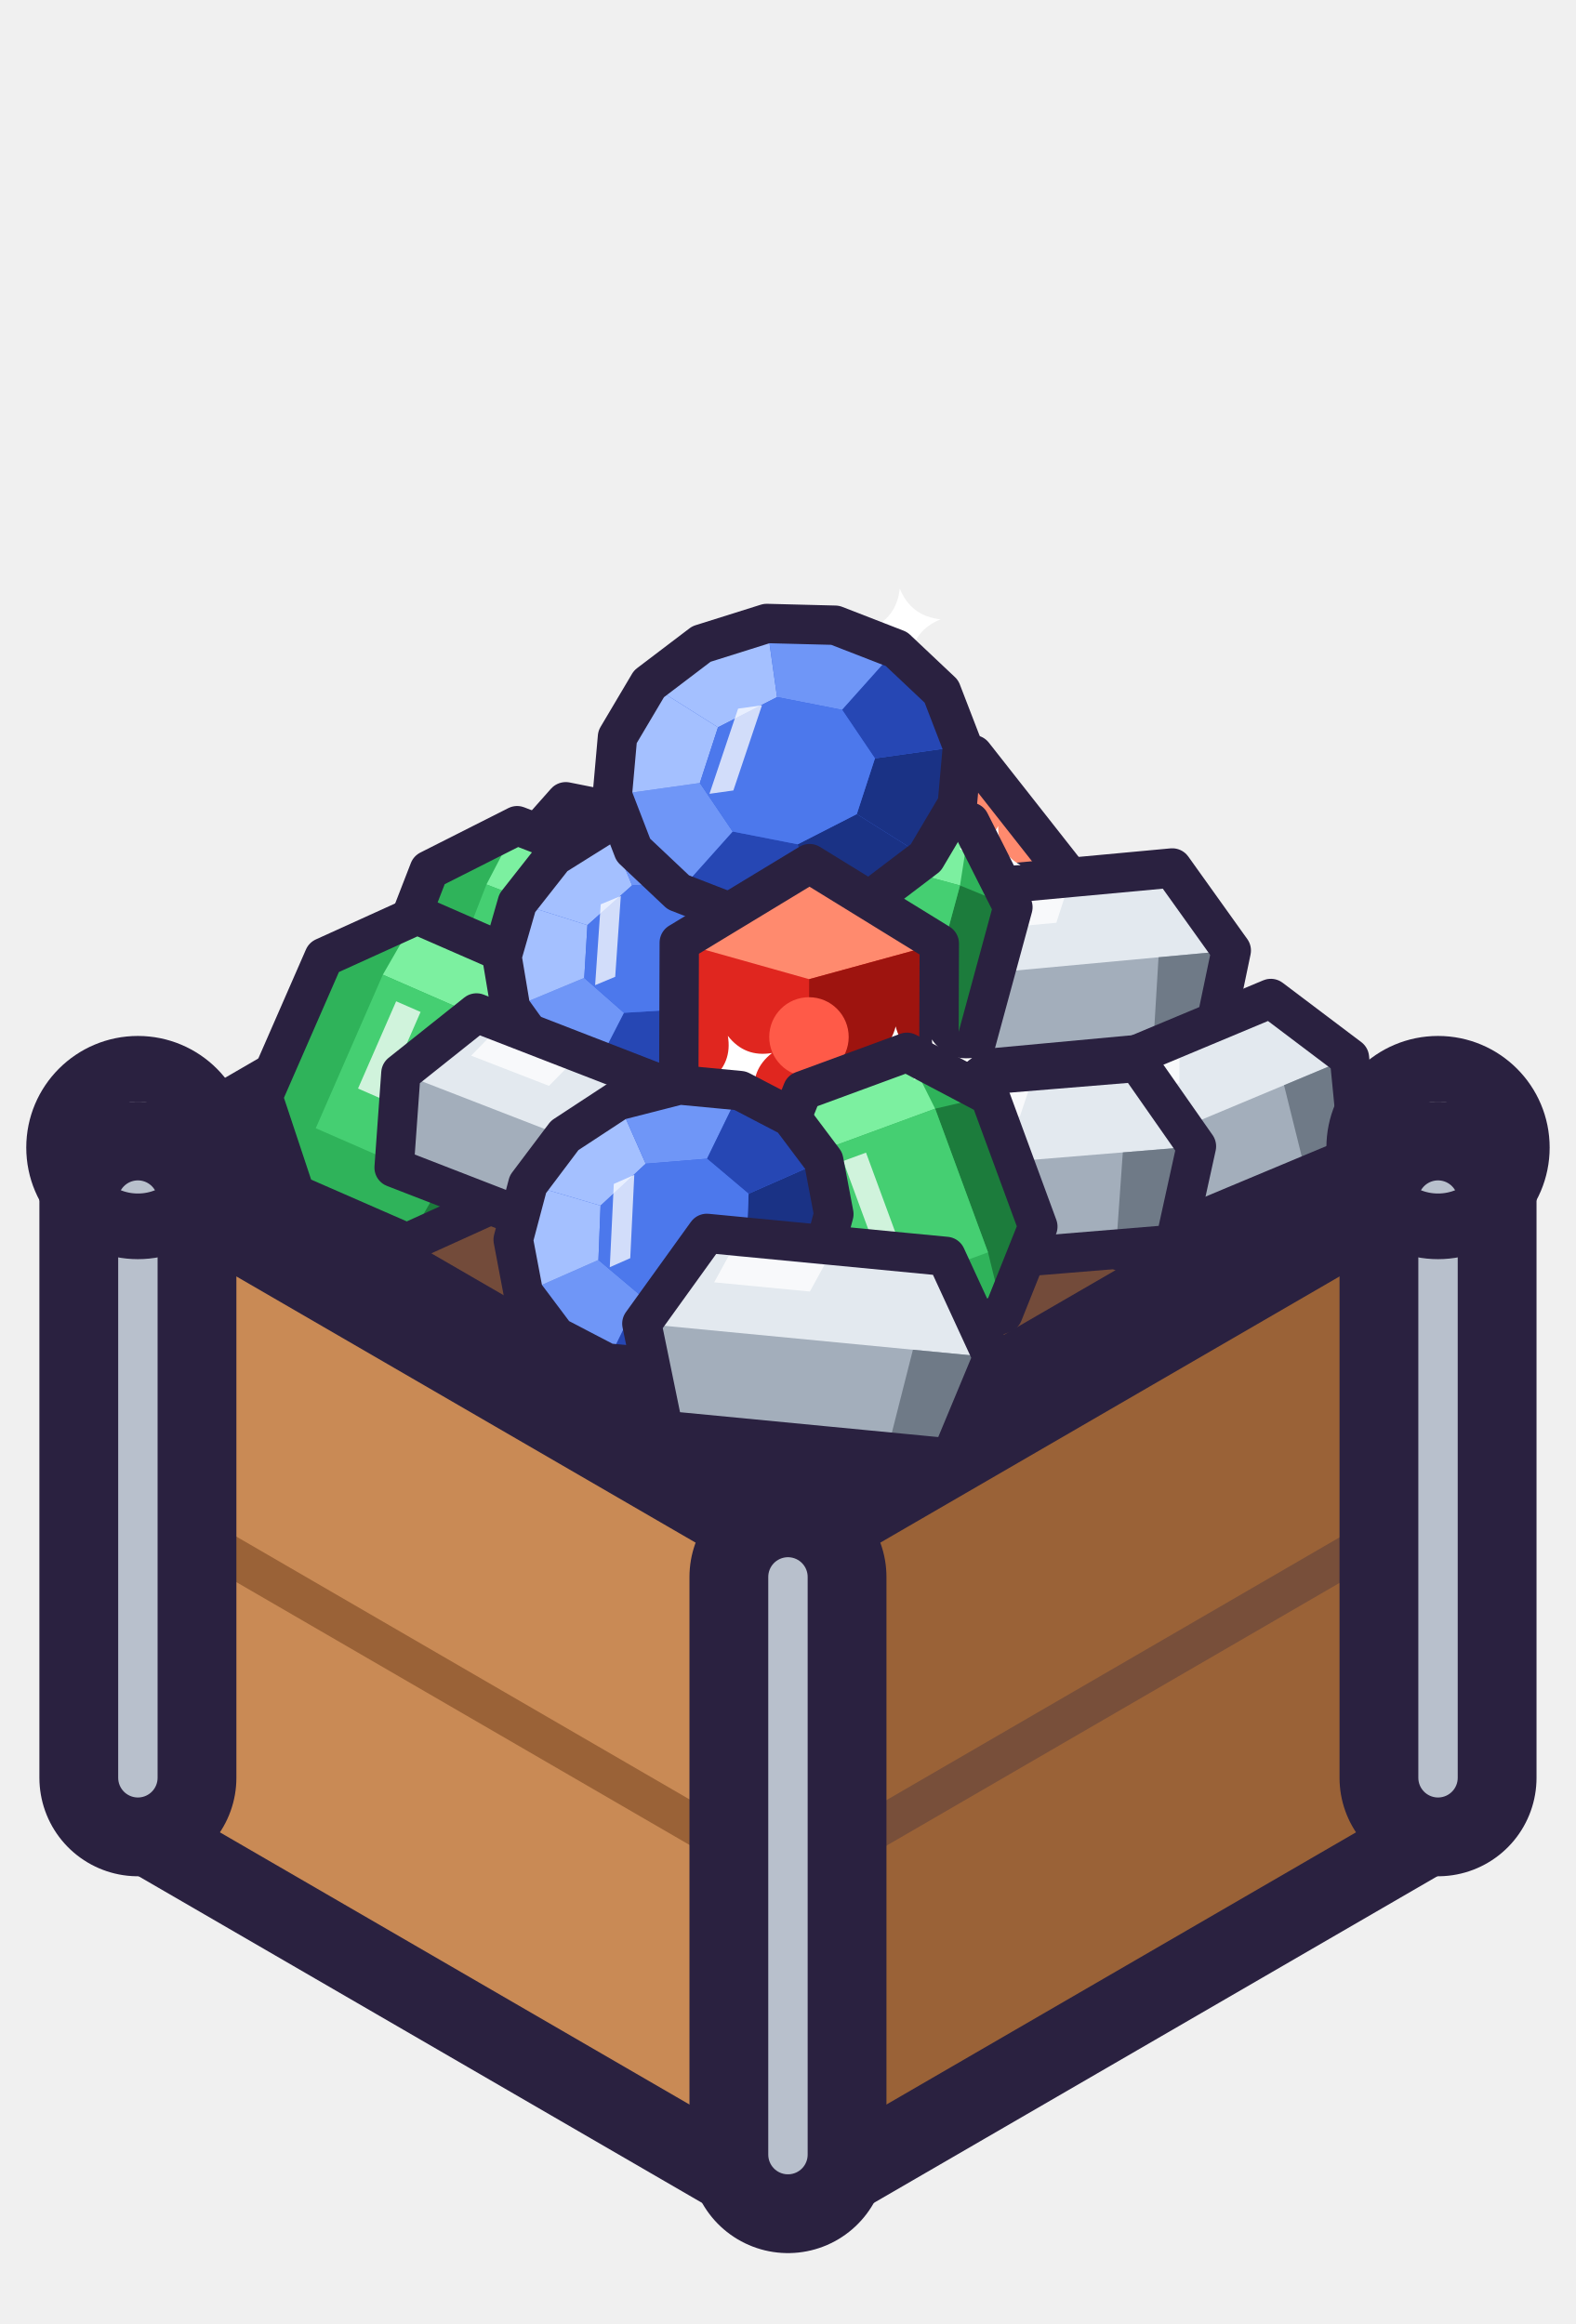
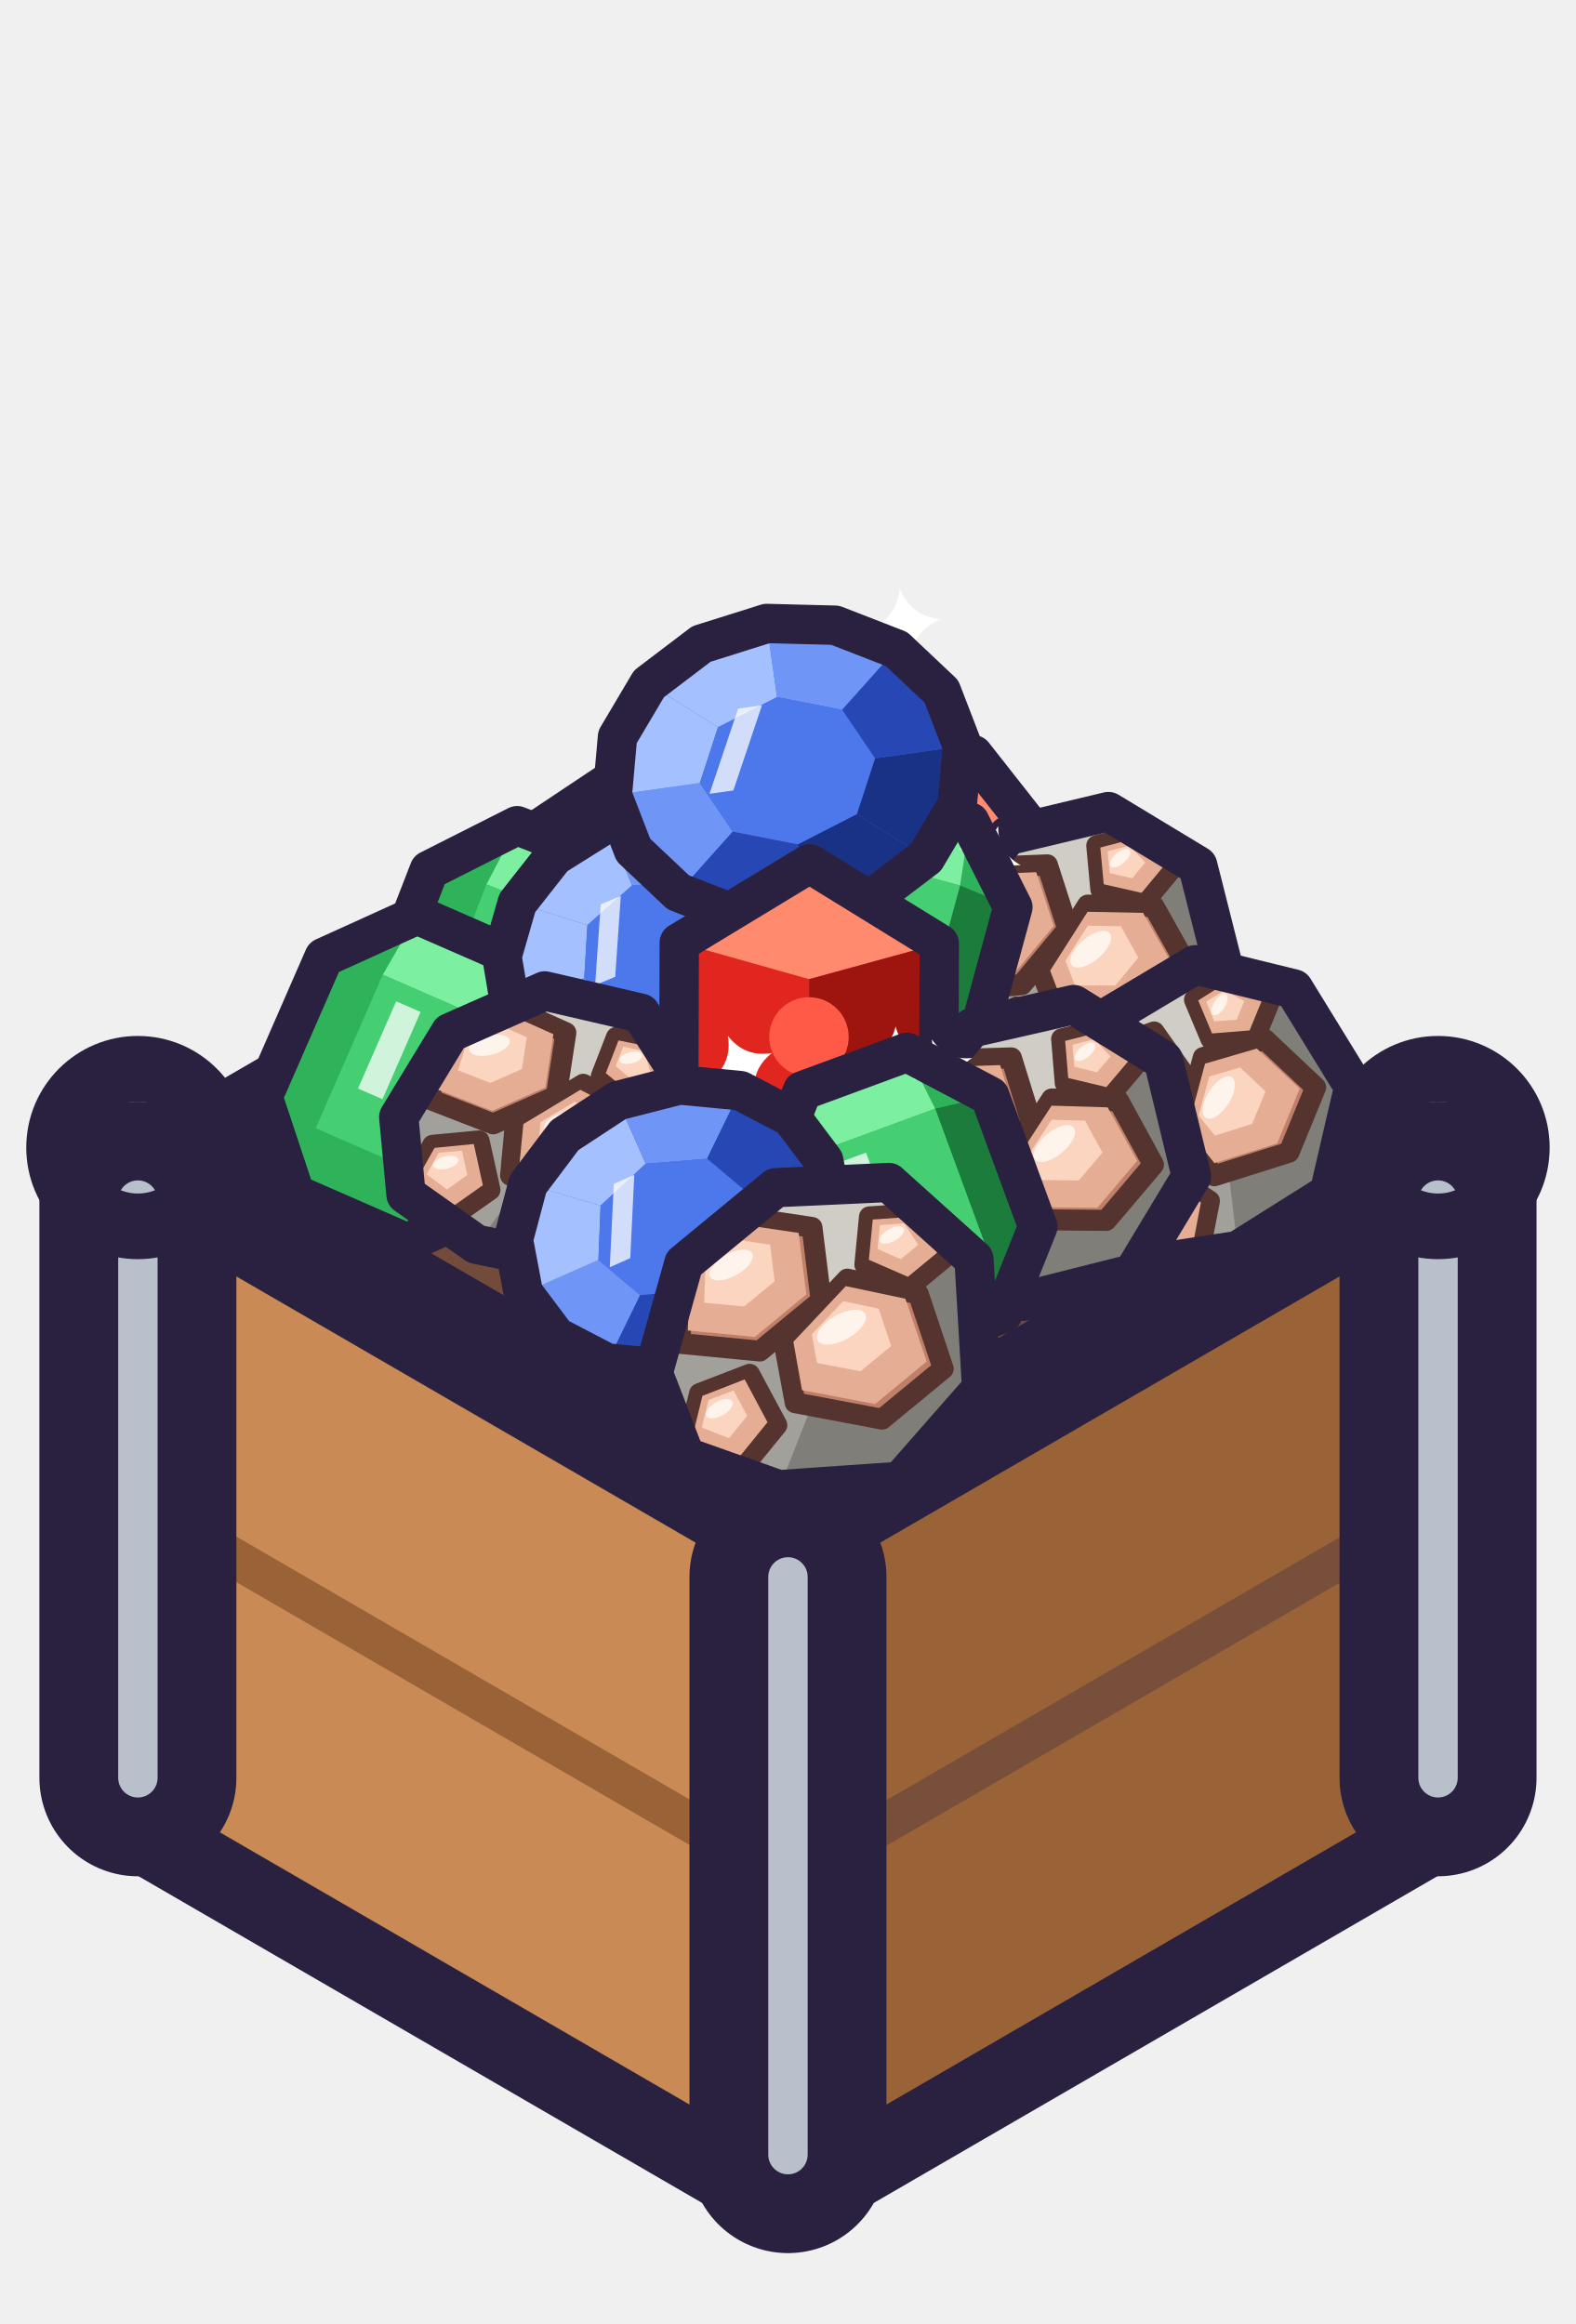
<svg xmlns="http://www.w3.org/2000/svg" width="120" height="177" viewBox="282 150 120 177" stroke-linejoin="round" stroke-linecap="round">
  <polygon points="342,210.7 391.5,239.4 342,268.1 292.5,239.4" fill="#d7a780" stroke="#2a2140" stroke-width="6" />
  <polygon points="391.5,289.4 342,318.1 342,268.1 391.5,239.4" fill="#9a6237" stroke="#2a2140" stroke-width="6" />
  <polygon points="342,318.1 292.5,289.4 292.5,239.4 342,268.1" fill="#c98a55" stroke="#2a2140" stroke-width="6" />
  <polygon points="342,215.3 383.6,239.4 342,263.5 300.4,239.4" fill="#734b3a" stroke="#2a2140" stroke-width="4" />
  <path d="M294.2 265.4 L340.4 292.2" stroke="#9a6237" stroke-width="3" fill="none" />
  <path d="M343.7 292.2 L389.9 265.4" stroke="#784f3a" stroke-width="3" fill="none" />
  <path d="M292.5 285.4 L292.5 241.4" stroke="#2a2140" stroke-width="15" fill="none" />
  <path d="M292.5 285.4 L292.5 241.4" stroke="#b8c0cc" stroke-width="3" fill="none" />
  <path d="M342 314.1 L342 270.1" stroke="#2a2140" stroke-width="15" fill="none" />
  <path d="M342 314.1 L342 270.1" stroke="#b8c0cc" stroke-width="3" fill="none" />
  <path d="M391.5 285.4 L391.5 241.4" stroke="#2a2140" stroke-width="15" fill="none" />
  <path d="M391.5 285.4 L391.5 241.4" stroke="#b8c0cc" stroke-width="3" fill="none" />
  <g transform="translate(338.1 217.4) rotate(-6.3) scale(0.28) translate(-50 -55)">
    <polygon points="94,54 90.7,68.2 81.1,80.2 66.8,88.2 50,91 33.2,88.2 18.9,80.2 9.3,68.2 6,54 9.3,39.8 18.9,27.8 33.2,19.8 50,17 66.8,19.8 81.1,27.8 90.7,39.8" fill="#3a66e0" />
    <polygon points="72,54 94,54 90.7,68.2 81.1,80.2 65.6,67.1" fill="#1a3285" />
    <polygon points="65.6,67.1 81.1,80.2 66.8,88.2 50,91 50,72.5" fill="#1a3285" />
    <polygon points="50,72.5 50,91 33.2,88.2 18.9,80.2 34.4,67.1" fill="#2647b4" />
    <polygon points="34.4,67.1 18.9,80.2 9.3,68.2 6,54 28,54" fill="#6f96f7" />
    <polygon points="28,54 6,54 9.3,39.8 18.9,27.8 34.4,40.9" fill="#a4c0ff" />
    <polygon points="34.4,40.9 18.9,27.8 33.2,19.8 50,17 50,35.5" fill="#a4c0ff" />
    <polygon points="50,35.5 50,17 66.8,19.8 81.1,27.8 65.6,40.9" fill="#6f96f7" />
    <polygon points="65.6,40.9 81.1,27.8 90.7,39.8 94,54 72,54" fill="#2647b4" />
    <polygon points="72,54 65.6,67.1 50,72.5 34.4,67.1 28,54 34.4,40.9 50,35.5 65.6,40.9" fill="#4c78ec" />
    <polygon points="40,37 46,37 36,57 30,57" fill="#ffffff" opacity="0.75" />
    <path d="M84 13 Q85.8 20.2 93 22 Q85.8 23.8 84 31 Q82.2 23.8 75 22 Q82.2 20.2 84 13 Z" fill="#ffffff" />
    <polygon points="94,54 90.7,68.2 81.1,80.2 66.8,88.2 50,91 33.2,88.2 18.9,80.2 9.3,68.2 6,54 9.3,39.8 18.9,27.8 33.2,19.8 50,17 66.8,19.8 81.1,27.8 90.7,39.8" fill="none" stroke="#2a2140" stroke-width="10.7" />
  </g>
  <g transform="translate(331.8 219.4) rotate(11.3) scale(0.274) translate(-50 -55)">
-     <polygon points="20,30 80,30 94,54 86,80 14,80 6,54" fill="#a3aebb" />
-     <polygon points="20,30 80,30 94,54 6,54" fill="#e3e9ef" />
-     <polygon points="74,54 94,54 86,80 70,80" fill="#6f7a87" />
-     <polygon points="26,35 50,35 47,42 23,42" fill="#ffffff" opacity="0.75" />
-     <polygon points="20,30 80,30 94,54 86,80 14,80 6,54" fill="none" stroke="#2a2140" stroke-width="11" />
+     <polygon points="10,66 15,38 36,17 64,13 87,30 92,62 74,87 44,92 20,86" fill="#a2a09a" />
+     <polygon points="36,17 64,13 72,36 56,50 30,48 22,34" fill="#cfcdc6" />
+     <polygon points="72,36 87,30 92,62 74,87 44,92 56,50" fill="#7f7e79" />
+     <polygon points="15,42 27,25 46,26 50,44 36,58 16,58" fill="#bf7f68" stroke="#55332e" stroke-width="5.8" stroke-linejoin="round" />
+     <polygon points="16.8,41.1 26.9,26.9 42.8,27.7 46.2,42.8 34.4,54.6 17.6,54.6" fill="#e5ad94" />
+     <polygon points="20.5,39.3 26.5,30.8 36,31.3 38,40.3 31,47.3 21,47.3" fill="#fbd5c0" />
+     <ellipse cx="26.8" cy="37.3" rx="6" ry="2.8" transform="rotate(-35 26.8 37.3)" fill="#fff4ec" />
+     <polygon points="42,56 56,38 74,40 82,58 68,72 46,70" fill="#bf7f68" stroke="#55332e" stroke-width="5.8" stroke-linejoin="round" />
+     <polygon points="44.1,54.9 55.8,39.8 70.9,41.5 77.7,56.6 65.9,68.4 47.4,66.7" fill="#e5ad94" />
+     <polygon points="48.5,52.6 55.5,43.6 64.5,44.6 68.5,53.6 61.5,60.6 50.5,59.6" fill="#fbd5c0" />
+     <ellipse cx="55.7" cy="50.1" rx="6.8" ry="3.2" transform="rotate(-35 55.7 50.1)" fill="#fff4ec" />
+     <polygon points="22,70 34,64 42,76 34,88 20,84" fill="#bf7f68" stroke="#55332e" stroke-width="5.8" stroke-linejoin="round" />
+     <polygon points="22.8,70.5 32.9,65.4 39.6,75.5 32.9,85.6 21.1,82.2" fill="#e5ad94" />
+     <polygon points="24.4,71.4 30.4,68.4 34.4,74.4 30.4,80.4 23.4,78.4" fill="#fbd5c0" />
+     <ellipse cx="27.3" cy="73.3" rx="3.7" ry="1.8" transform="rotate(-35 27.3 73.3)" fill="#fff4ec" />
+     <polygon points="60,22 72,20 80,30 72,38 60,34" fill="#bf7f68" stroke="#55332e" stroke-width="5.8" stroke-linejoin="round" />
+     <polygon points="60.9,22.6 71,20.9 77.7,29.3 71,36 60.9,32.7" fill="#e5ad94" />
+     <polygon points="62.8,23.8 68.8,22.8 72.8,27.8 68.8,31.8 62.8,29.8" fill="#fbd5c0" />
+     <ellipse cx="66" cy="26" rx="3.4" ry="1.6" transform="rotate(-35 66 26)" fill="#fff4ec" />
+     <polygon points="10,66 15,38 36,17 64,13 87,30 92,62 74,87 44,92 20,86" fill="none" stroke="#2a2140" stroke-width="11" />
  </g>
  <g transform="translate(351.2 220.7) rotate(20.4) scale(0.3) translate(-50 -55)">
    <polygon points="50,8 86,30 86,70 50,92 14,70 14,30" fill="#e0261f" />
    <polygon points="50,8 86,30 50,40 14,30" fill="#ff8a6e" />
    <polygon points="86,30 86,70 50,92 50,40" fill="#9e140f" />
    <circle cx="50" cy="56" r="11" fill="#ff5a48" />
    <path d="M74 53 Q75.8 60.2 83 62 Q75.8 63.8 74 71 Q72.2 63.8 65 62 Q72.2 60.2 74 53 Z" fill="#ffffff" />
    <polygon points="50,8 86,30 86,70 50,92 14,70 14,30" fill="none" stroke="#2a2140" stroke-width="10" />
  </g>
  <g transform="translate(363.6 223.8) rotate(-5.3) scale(0.278) translate(-50 -55)">
-     <polygon points="20,30 80,30 94,54 86,80 14,80 6,54" fill="#a3aebb" />
-     <polygon points="20,30 80,30 94,54 6,54" fill="#e3e9ef" />
-     <polygon points="74,54 94,54 86,80 70,80" fill="#6f7a87" />
-     <polygon points="26,35 50,35 47,42 23,42" fill="#ffffff" opacity="0.75" />
-     <polygon points="20,30 80,30 94,54 86,80 14,80 6,54" fill="none" stroke="#2a2140" stroke-width="10.8" />
+     <polygon points="10,66 15,38 36,17 64,13 87,30 92,62 74,87 44,92 20,86" fill="#a2a09a" />
+     <polygon points="36,17 64,13 72,36 56,50 30,48 22,34" fill="#cfcdc6" />
+     <polygon points="72,36 87,30 92,62 74,87 44,92 56,50" fill="#7f7e79" />
+     <polygon points="15,42 27,25 46,26 50,44 36,58 16,58" fill="#bf7f68" stroke="#55332e" stroke-width="5.8" stroke-linejoin="round" />
+     <polygon points="16.8,41.1 26.9,26.9 42.8,27.7 46.2,42.8 34.4,54.6 17.6,54.6" fill="#e5ad94" />
+     <polygon points="20.5,39.3 26.5,30.8 36,31.3 38,40.3 31,47.3 21,47.3" fill="#fbd5c0" />
+     <ellipse cx="26.8" cy="37.3" rx="6" ry="2.8" transform="rotate(-35 26.8 37.3)" fill="#fff4ec" />
+     <polygon points="42,56 56,38 74,40 82,58 68,72 46,70" fill="#bf7f68" stroke="#55332e" stroke-width="5.8" stroke-linejoin="round" />
+     <polygon points="44.1,54.9 55.8,39.8 70.9,41.5 77.7,56.6 65.9,68.4 47.4,66.7" fill="#e5ad94" />
+     <polygon points="48.5,52.6 55.5,43.6 64.5,44.6 68.5,53.6 61.5,60.6 50.5,59.6" fill="#fbd5c0" />
+     <ellipse cx="55.7" cy="50.1" rx="6.8" ry="3.2" transform="rotate(-35 55.7 50.1)" fill="#fff4ec" />
+     <polygon points="22,70 34,64 42,76 34,88 20,84" fill="#bf7f68" stroke="#55332e" stroke-width="5.8" stroke-linejoin="round" />
+     <polygon points="22.8,70.5 32.9,65.4 39.6,75.5 32.9,85.6 21.1,82.2" fill="#e5ad94" />
+     <polygon points="24.4,71.4 30.4,68.4 34.4,74.4 30.4,80.4 23.4,78.4" fill="#fbd5c0" />
+     <ellipse cx="27.3" cy="73.3" rx="3.7" ry="1.8" transform="rotate(-35 27.3 73.3)" fill="#fff4ec" />
+     <polygon points="60,22 72,20 80,30 72,38 60,34" fill="#bf7f68" stroke="#55332e" stroke-width="5.8" stroke-linejoin="round" />
+     <polygon points="60.9,22.6 71,20.9 77.7,29.3 71,36 60.9,32.7" fill="#e5ad94" />
+     <polygon points="62.8,23.8 68.8,22.8 72.8,27.8 68.8,31.8 62.8,29.8" fill="#fbd5c0" />
+     <ellipse cx="66" cy="26" rx="3.4" ry="1.6" transform="rotate(-35 66 26)" fill="#fff4ec" />
+     <polygon points="10,66 15,38 36,17 64,13 87,30 92,62 74,87 44,92 20,86" fill="none" stroke="#2a2140" stroke-width="10.8" />
  </g>
  <g transform="translate(321 226.2) rotate(21.2) scale(0.279) translate(-50 -55)">
    <polygon points="34,10 66,10 84,30 84,70 66,90 34,90 16,70 16,30" fill="#2fb35a" />
    <polygon points="34,10 66,10 68,28 32,28" fill="#7cf0a0" />
    <polygon points="68,28 84,30 84,70 66,90 68,72" fill="#1c7c3c" />
    <polygon points="32,28 68,28 68,72 32,72" fill="#45cf72" />
    <polygon points="38,33 45,33 45,58 38,58" fill="#ffffff" opacity="0.75" />
    <path d="M74 9 Q75.8 16.2 83 18 Q75.8 19.8 74 27 Q72.2 19.8 65 18 Q72.2 16.2 74 9 Z" fill="#ffffff" />
    <polygon points="34,10 66,10 84,30 84,70 66,90 34,90 16,70 16,30" fill="none" stroke="#2a2140" stroke-width="10.7" />
  </g>
  <g transform="translate(340 218.2) rotate(17) scale(0.287) translate(-50 -55)">
    <polygon points="94,54 90.7,68.2 81.1,80.2 66.8,88.2 50,91 33.2,88.2 18.9,80.2 9.3,68.2 6,54 9.3,39.8 18.9,27.8 33.2,19.8 50,17 66.8,19.8 81.1,27.8 90.7,39.8" fill="#3a66e0" />
    <polygon points="72,54 94,54 90.7,68.2 81.1,80.2 65.6,67.1" fill="#1a3285" />
    <polygon points="65.6,67.1 81.1,80.2 66.8,88.2 50,91 50,72.5" fill="#1a3285" />
    <polygon points="50,72.5 50,91 33.2,88.2 18.9,80.2 34.4,67.1" fill="#2647b4" />
    <polygon points="34.4,67.1 18.9,80.2 9.3,68.2 6,54 28,54" fill="#6f96f7" />
    <polygon points="28,54 6,54 9.3,39.8 18.9,27.8 34.4,40.9" fill="#a4c0ff" />
    <polygon points="34.4,40.9 18.9,27.8 33.2,19.8 50,17 50,35.5" fill="#a4c0ff" />
    <polygon points="50,35.5 50,17 66.8,19.8 81.1,27.8 65.6,40.9" fill="#6f96f7" />
    <polygon points="65.6,40.9 81.1,27.8 90.7,39.8 94,54 72,54" fill="#2647b4" />
    <polygon points="72,54 65.6,67.1 50,72.5 34.4,67.1 28,54 34.4,40.9 50,35.5 65.6,40.9" fill="#4c78ec" />
    <polygon points="40,37 46,37 36,57 30,57" fill="#ffffff" opacity="0.75" />
    <path d="M84 13 Q85.8 20.2 93 22 Q85.8 23.8 84 31 Q82.2 23.8 75 22 Q82.2 20.2 84 13 Z" fill="#ffffff" />
    <polygon points="94,54 90.7,68.2 81.1,80.2 66.8,88.2 50,91 33.2,88.2 18.9,80.2 9.3,68.2 6,54 9.3,39.8 18.9,27.8 33.2,19.8 50,17 66.8,19.8 81.1,27.8 90.7,39.8" fill="none" stroke="#2a2140" stroke-width="10.4" />
  </g>
  <g transform="translate(312.8 233.5) rotate(23.6) scale(0.29) translate(-50 -55)">
    <polygon points="34,10 66,10 84,30 84,70 66,90 34,90 16,70 16,30" fill="#2fb35a" />
    <polygon points="34,10 66,10 68,28 32,28" fill="#7cf0a0" />
    <polygon points="68,28 84,30 84,70 66,90 68,72" fill="#1c7c3c" />
    <polygon points="32,28 68,28 68,72 32,72" fill="#45cf72" />
    <polygon points="38,33 45,33 45,58 38,58" fill="#ffffff" opacity="0.75" />
    <path d="M74 9 Q75.8 16.2 83 18 Q75.8 19.8 74 27 Q72.2 19.8 65 18 Q72.2 16.2 74 9 Z" fill="#ffffff" />
    <polygon points="34,10 66,10 84,30 84,70 66,90 34,90 16,70 16,30" fill="none" stroke="#2a2140" stroke-width="10.3" />
  </g>
  <g transform="translate(373.9 235.4) rotate(-22.7) scale(0.27) translate(-50 -55)">
-     <polygon points="20,30 80,30 94,54 86,80 14,80 6,54" fill="#a3aebb" />
-     <polygon points="20,30 80,30 94,54 6,54" fill="#e3e9ef" />
-     <polygon points="74,54 94,54 86,80 70,80" fill="#6f7a87" />
-     <polygon points="26,35 50,35 47,42 23,42" fill="#ffffff" opacity="0.75" />
-     <polygon points="20,30 80,30 94,54 86,80 14,80 6,54" fill="none" stroke="#2a2140" stroke-width="11.1" />
+     <polygon points="10,66 15,38 36,17 64,13 87,30 92,62 74,87 44,92 20,86" fill="#a2a09a" />
+     <polygon points="36,17 64,13 72,36 56,50 30,48 22,34" fill="#cfcdc6" />
+     <polygon points="72,36 87,30 92,62 74,87 44,92 56,50" fill="#7f7e79" />
+     <polygon points="15,42 27,25 46,26 50,44 36,58 16,58" fill="#bf7f68" stroke="#55332e" stroke-width="5.9" stroke-linejoin="round" />
+     <polygon points="16.8,41.1 26.9,26.9 42.8,27.7 46.2,42.8 34.4,54.6 17.6,54.6" fill="#e5ad94" />
+     <polygon points="20.5,39.3 26.5,30.8 36,31.3 38,40.3 31,47.3 21,47.3" fill="#fbd5c0" />
+     <ellipse cx="26.8" cy="37.3" rx="6" ry="2.8" transform="rotate(-35 26.8 37.3)" fill="#fff4ec" />
+     <polygon points="42,56 56,38 74,40 82,58 68,72 46,70" fill="#bf7f68" stroke="#55332e" stroke-width="5.9" stroke-linejoin="round" />
+     <polygon points="44.1,54.9 55.8,39.8 70.9,41.5 77.7,56.6 65.9,68.4 47.4,66.7" fill="#e5ad94" />
+     <polygon points="48.5,52.6 55.5,43.6 64.5,44.6 68.5,53.6 61.5,60.6 50.5,59.6" fill="#fbd5c0" />
+     <ellipse cx="55.7" cy="50.1" rx="6.8" ry="3.2" transform="rotate(-35 55.7 50.1)" fill="#fff4ec" />
+     <polygon points="22,70 34,64 42,76 34,88 20,84" fill="#bf7f68" stroke="#55332e" stroke-width="5.9" stroke-linejoin="round" />
+     <polygon points="22.8,70.5 32.9,65.4 39.6,75.5 32.9,85.6 21.1,82.2" fill="#e5ad94" />
+     <polygon points="24.4,71.4 30.4,68.4 34.4,74.4 30.4,80.4 23.4,78.4" fill="#fbd5c0" />
+     <ellipse cx="27.3" cy="73.3" rx="3.7" ry="1.8" transform="rotate(-35 27.3 73.3)" fill="#fff4ec" />
+     <polygon points="60,22 72,20 80,30 72,38 60,34" fill="#bf7f68" stroke="#55332e" stroke-width="5.9" stroke-linejoin="round" />
+     <polygon points="60.9,22.6 71,20.9 77.7,29.3 71,36 60.9,32.7" fill="#e5ad94" />
+     <polygon points="62.8,23.8 68.8,22.8 72.8,27.8 68.8,31.8 62.8,29.8" fill="#fbd5c0" />
+     <ellipse cx="66" cy="26" rx="3.4" ry="1.6" transform="rotate(-35 66 26)" fill="#fff4ec" />
+     <polygon points="10,66 15,38 36,17 64,13 87,30 92,62 74,87 44,92 20,86" fill="none" stroke="#2a2140" stroke-width="11.1" />
  </g>
  <g transform="translate(332.2 222.4) rotate(-22.6) scale(0.276) translate(-50 -55)">
    <polygon points="94,54 90.7,68.2 81.1,80.2 66.8,88.2 50,91 33.2,88.2 18.9,80.2 9.3,68.2 6,54 9.3,39.8 18.9,27.8 33.2,19.8 50,17 66.8,19.8 81.1,27.8 90.7,39.8" fill="#3a66e0" />
    <polygon points="72,54 94,54 90.7,68.2 81.1,80.2 65.6,67.1" fill="#1a3285" />
    <polygon points="65.6,67.1 81.1,80.2 66.8,88.2 50,91 50,72.5" fill="#1a3285" />
    <polygon points="50,72.5 50,91 33.2,88.2 18.9,80.2 34.4,67.1" fill="#2647b4" />
    <polygon points="34.4,67.1 18.9,80.2 9.3,68.2 6,54 28,54" fill="#6f96f7" />
    <polygon points="28,54 6,54 9.3,39.8 18.9,27.8 34.4,40.9" fill="#a4c0ff" />
    <polygon points="34.4,40.9 18.9,27.8 33.2,19.8 50,17 50,35.5" fill="#a4c0ff" />
    <polygon points="50,35.5 50,17 66.8,19.8 81.1,27.8 65.6,40.9" fill="#6f96f7" />
    <polygon points="65.6,40.9 81.1,27.8 90.7,39.8 94,54 72,54" fill="#2647b4" />
    <polygon points="72,54 65.6,67.1 50,72.5 34.4,67.1 28,54 34.4,40.9 50,35.5 65.6,40.9" fill="#4c78ec" />
    <polygon points="40,37 46,37 36,57 30,57" fill="#ffffff" opacity="0.75" />
    <path d="M84 13 Q85.8 20.2 93 22 Q85.8 23.8 84 31 Q82.2 23.8 75 22 Q82.2 20.2 84 13 Z" fill="#ffffff" />
    <polygon points="94,54 90.7,68.2 81.1,80.2 66.8,88.2 50,91 33.2,88.2 18.9,80.2 9.3,68.2 6,54 9.3,39.8 18.9,27.8 33.2,19.8 50,17 66.8,19.8 81.1,27.8 90.7,39.8" fill="none" stroke="#2a2140" stroke-width="10.9" />
  </g>
  <g transform="translate(348.5 223.2) rotate(15.2) scale(0.27) translate(-50 -55)">
    <polygon points="34,10 66,10 84,30 84,70 66,90 34,90 16,70 16,30" fill="#2fb35a" />
    <polygon points="34,10 66,10 68,28 32,28" fill="#7cf0a0" />
    <polygon points="68,28 84,30 84,70 66,90 68,72" fill="#1c7c3c" />
    <polygon points="32,28 68,28 68,72 32,72" fill="#45cf72" />
    <polygon points="38,33 45,33 45,58 38,58" fill="#ffffff" opacity="0.75" />
    <path d="M74 9 Q75.8 16.2 83 18 Q75.8 19.8 74 27 Q72.2 19.8 65 18 Q72.2 16.2 74 9 Z" fill="#ffffff" />
    <polygon points="34,10 66,10 84,30 84,70 66,90 34,90 16,70 16,30" fill="none" stroke="#2a2140" stroke-width="11.1" />
  </g>
  <g transform="translate(323.3 236.2) rotate(21.2) scale(0.265) translate(-50 -55)">
-     <polygon points="20,30 80,30 94,54 86,80 14,80 6,54" fill="#a3aebb" />
-     <polygon points="20,30 80,30 94,54 6,54" fill="#e3e9ef" />
-     <polygon points="74,54 94,54 86,80 70,80" fill="#6f7a87" />
-     <polygon points="26,35 50,35 47,42 23,42" fill="#ffffff" opacity="0.75" />
-     <polygon points="20,30 80,30 94,54 86,80 14,80 6,54" fill="none" stroke="#2a2140" stroke-width="11.3" />
+     <polygon points="10,66 15,38 36,17 64,13 87,30 92,62 74,87 44,92 20,86" fill="#a2a09a" />
+     <polygon points="36,17 64,13 72,36 56,50 30,48 22,34" fill="#cfcdc6" />
+     <polygon points="72,36 87,30 92,62 74,87 44,92 56,50" fill="#7f7e79" />
+     <polygon points="15,42 27,25 46,26 50,44 36,58 16,58" fill="#bf7f68" stroke="#55332e" stroke-width="6" stroke-linejoin="round" />
+     <polygon points="16.8,41.1 26.9,26.9 42.8,27.7 46.2,42.8 34.4,54.6 17.6,54.6" fill="#e5ad94" />
+     <polygon points="20.5,39.3 26.5,30.8 36,31.3 38,40.3 31,47.3 21,47.3" fill="#fbd5c0" />
+     <ellipse cx="26.8" cy="37.3" rx="6" ry="2.8" transform="rotate(-35 26.8 37.3)" fill="#fff4ec" />
+     <polygon points="42,56 56,38 74,40 82,58 68,72 46,70" fill="#bf7f68" stroke="#55332e" stroke-width="6" stroke-linejoin="round" />
+     <polygon points="44.1,54.9 55.8,39.8 70.9,41.5 77.7,56.6 65.9,68.4 47.4,66.7" fill="#e5ad94" />
+     <polygon points="48.5,52.6 55.5,43.6 64.5,44.6 68.5,53.6 61.5,60.6 50.5,59.6" fill="#fbd5c0" />
+     <ellipse cx="55.7" cy="50.1" rx="6.8" ry="3.2" transform="rotate(-35 55.7 50.1)" fill="#fff4ec" />
+     <polygon points="22,70 34,64 42,76 34,88 20,84" fill="#bf7f68" stroke="#55332e" stroke-width="6" stroke-linejoin="round" />
+     <polygon points="22.8,70.5 32.9,65.4 39.6,75.5 32.9,85.6 21.1,82.2" fill="#e5ad94" />
+     <polygon points="24.4,71.4 30.4,68.4 34.4,74.4 30.4,80.4 23.4,78.4" fill="#fbd5c0" />
+     <ellipse cx="27.3" cy="73.3" rx="3.7" ry="1.8" transform="rotate(-35 27.3 73.3)" fill="#fff4ec" />
+     <polygon points="60,22 72,20 80,30 72,38 60,34" fill="#bf7f68" stroke="#55332e" stroke-width="6" stroke-linejoin="round" />
+     <polygon points="60.9,22.6 71,20.9 77.7,29.3 71,36 60.9,32.7" fill="#e5ad94" />
+     <polygon points="62.8,23.8 68.8,22.8 72.8,27.8 68.8,31.8 62.8,29.8" fill="#fbd5c0" />
+     <ellipse cx="66" cy="26" rx="3.4" ry="1.6" transform="rotate(-35 66 26)" fill="#fff4ec" />
+     <polygon points="10,66 15,38 36,17 64,13 87,30 92,62 74,87 44,92 20,86" fill="none" stroke="#2a2140" stroke-width="11.3" />
  </g>
  <g transform="translate(342 209) rotate(-8) scale(0.306) translate(-50 -55)">
    <polygon points="94,54 90.7,68.2 81.1,80.2 66.8,88.2 50,91 33.2,88.2 18.9,80.2 9.3,68.2 6,54 9.3,39.8 18.9,27.8 33.2,19.8 50,17 66.8,19.8 81.1,27.8 90.7,39.8" fill="#3a66e0" />
    <polygon points="72,54 94,54 90.7,68.2 81.1,80.2 65.6,67.1" fill="#1a3285" />
    <polygon points="65.6,67.1 81.1,80.2 66.8,88.2 50,91 50,72.5" fill="#1a3285" />
    <polygon points="50,72.5 50,91 33.2,88.2 18.9,80.2 34.4,67.1" fill="#2647b4" />
    <polygon points="34.4,67.1 18.9,80.2 9.3,68.2 6,54 28,54" fill="#6f96f7" />
    <polygon points="28,54 6,54 9.3,39.8 18.9,27.8 34.4,40.9" fill="#a4c0ff" />
    <polygon points="34.4,40.9 18.9,27.8 33.2,19.8 50,17 50,35.5" fill="#a4c0ff" />
    <polygon points="50,35.5 50,17 66.8,19.8 81.1,27.8 65.6,40.9" fill="#6f96f7" />
    <polygon points="65.6,40.9 81.1,27.8 90.7,39.8 94,54 72,54" fill="#2647b4" />
    <polygon points="72,54 65.6,67.1 50,72.5 34.4,67.1 28,54 34.4,40.9 50,35.5 65.6,40.9" fill="#4c78ec" />
    <polygon points="40,37 46,37 36,57 30,57" fill="#ffffff" opacity="0.75" />
    <path d="M84 13 Q85.8 20.2 93 22 Q85.8 23.8 84 31 Q82.2 23.8 75 22 Q82.2 20.2 84 13 Z" fill="#ffffff" />
    <polygon points="94,54 90.7,68.2 81.1,80.2 66.8,88.2 50,91 33.2,88.2 18.9,80.2 9.3,68.2 6,54 9.3,39.8 18.9,27.8 33.2,19.8 50,17 66.8,19.8 81.1,27.8 90.7,39.8" fill="none" stroke="#2a2140" stroke-width="9.8" />
  </g>
  <g transform="translate(360.8 238.6) rotate(-4.7) scale(0.281) translate(-50 -55)">
-     <polygon points="20,30 80,30 94,54 86,80 14,80 6,54" fill="#a3aebb" />
-     <polygon points="20,30 80,30 94,54 6,54" fill="#e3e9ef" />
-     <polygon points="74,54 94,54 86,80 70,80" fill="#6f7a87" />
-     <polygon points="26,35 50,35 47,42 23,42" fill="#ffffff" opacity="0.75" />
-     <polygon points="20,30 80,30 94,54 86,80 14,80 6,54" fill="none" stroke="#2a2140" stroke-width="10.7" />
+     <polygon points="10,66 15,38 36,17 64,13 87,30 92,62 74,87 44,92 20,86" fill="#a2a09a" />
+     <polygon points="36,17 64,13 72,36 56,50 30,48 22,34" fill="#cfcdc6" />
+     <polygon points="72,36 87,30 92,62 74,87 44,92 56,50" fill="#7f7e79" />
+     <polygon points="15,42 27,25 46,26 50,44 36,58 16,58" fill="#bf7f68" stroke="#55332e" stroke-width="5.7" stroke-linejoin="round" />
+     <polygon points="16.8,41.1 26.9,26.9 42.8,27.7 46.2,42.8 34.4,54.6 17.6,54.6" fill="#e5ad94" />
+     <polygon points="20.5,39.3 26.5,30.8 36,31.3 38,40.3 31,47.3 21,47.3" fill="#fbd5c0" />
+     <ellipse cx="26.8" cy="37.3" rx="6" ry="2.8" transform="rotate(-35 26.8 37.3)" fill="#fff4ec" />
+     <polygon points="42,56 56,38 74,40 82,58 68,72 46,70" fill="#bf7f68" stroke="#55332e" stroke-width="5.7" stroke-linejoin="round" />
+     <polygon points="44.1,54.9 55.8,39.8 70.9,41.5 77.7,56.6 65.9,68.4 47.4,66.7" fill="#e5ad94" />
+     <polygon points="48.5,52.6 55.5,43.6 64.5,44.6 68.5,53.6 61.5,60.6 50.5,59.6" fill="#fbd5c0" />
+     <ellipse cx="55.7" cy="50.1" rx="6.8" ry="3.2" transform="rotate(-35 55.7 50.1)" fill="#fff4ec" />
+     <polygon points="22,70 34,64 42,76 34,88 20,84" fill="#bf7f68" stroke="#55332e" stroke-width="5.7" stroke-linejoin="round" />
+     <polygon points="22.8,70.5 32.9,65.4 39.6,75.5 32.9,85.6 21.1,82.2" fill="#e5ad94" />
+     <polygon points="24.4,71.4 30.4,68.4 34.4,74.4 30.4,80.4 23.4,78.4" fill="#fbd5c0" />
+     <ellipse cx="27.3" cy="73.3" rx="3.7" ry="1.8" transform="rotate(-35 27.3 73.3)" fill="#fff4ec" />
+     <polygon points="60,22 72,20 80,30 72,38 60,34" fill="#bf7f68" stroke="#55332e" stroke-width="5.7" stroke-linejoin="round" />
+     <polygon points="60.9,22.6 71,20.9 77.7,29.3 71,36 60.9,32.7" fill="#e5ad94" />
+     <polygon points="62.8,23.8 68.8,22.8 72.8,27.8 68.8,31.8 62.8,29.8" fill="#fbd5c0" />
+     <ellipse cx="66" cy="26" rx="3.4" ry="1.6" transform="rotate(-35 66 26)" fill="#fff4ec" />
+     <polygon points="10,66 15,38 36,17 64,13 87,30 92,62 74,87 44,92 20,86" fill="none" stroke="#2a2140" stroke-width="10.7" />
  </g>
  <g transform="translate(343.6 228.7) rotate(0.2) scale(0.275) translate(-50 -55)">
    <polygon points="50,8 86,30 86,70 50,92 14,70 14,30" fill="#e0261f" />
    <polygon points="50,8 86,30 50,40 14,30" fill="#ff8a6e" />
    <polygon points="86,30 86,70 50,92 50,40" fill="#9e140f" />
    <circle cx="50" cy="56" r="11" fill="#ff5a48" />
    <path d="M74 53 Q75.8 60.2 83 62 Q75.8 63.8 74 71 Q72.2 63.8 65 62 Q72.2 60.2 74 53 Z" fill="#ffffff" />
    <polygon points="50,8 86,30 86,70 50,92 14,70 14,30" fill="none" stroke="#2a2140" stroke-width="10.9" />
  </g>
  <g transform="translate(351.2 242.8) rotate(-20.2) scale(0.265) translate(-50 -55)">
    <polygon points="34,10 66,10 84,30 84,70 66,90 34,90 16,70 16,30" fill="#2fb35a" />
    <polygon points="34,10 66,10 68,28 32,28" fill="#7cf0a0" />
    <polygon points="68,28 84,30 84,70 66,90 68,72" fill="#1c7c3c" />
    <polygon points="32,28 68,28 68,72 32,72" fill="#45cf72" />
    <polygon points="38,33 45,33 45,58 38,58" fill="#ffffff" opacity="0.75" />
    <path d="M74 9 Q75.8 16.2 83 18 Q75.8 19.8 74 27 Q72.2 19.8 65 18 Q72.2 16.2 74 9 Z" fill="#ffffff" />
    <polygon points="34,10 66,10 84,30 84,70 66,90 34,90 16,70 16,30" fill="none" stroke="#2a2140" stroke-width="11.3" />
  </g>
  <g transform="translate(333.4 243.7) rotate(-23.8) scale(0.284) translate(-50 -55)">
    <polygon points="94,54 90.7,68.2 81.1,80.2 66.8,88.2 50,91 33.2,88.2 18.9,80.2 9.3,68.2 6,54 9.3,39.8 18.9,27.8 33.2,19.8 50,17 66.8,19.8 81.1,27.8 90.7,39.8" fill="#3a66e0" />
    <polygon points="72,54 94,54 90.7,68.2 81.1,80.2 65.6,67.1" fill="#1a3285" />
    <polygon points="65.6,67.1 81.1,80.2 66.8,88.2 50,91 50,72.5" fill="#1a3285" />
    <polygon points="50,72.5 50,91 33.2,88.2 18.9,80.2 34.4,67.1" fill="#2647b4" />
    <polygon points="34.4,67.1 18.9,80.2 9.3,68.2 6,54 28,54" fill="#6f96f7" />
    <polygon points="28,54 6,54 9.3,39.8 18.9,27.8 34.4,40.9" fill="#a4c0ff" />
    <polygon points="34.4,40.9 18.9,27.8 33.2,19.8 50,17 50,35.5" fill="#a4c0ff" />
    <polygon points="50,35.5 50,17 66.8,19.8 81.1,27.8 65.6,40.9" fill="#6f96f7" />
    <polygon points="65.6,40.9 81.1,27.8 90.7,39.8 94,54 72,54" fill="#2647b4" />
    <polygon points="72,54 65.6,67.1 50,72.5 34.4,67.1 28,54 34.4,40.9 50,35.5 65.6,40.9" fill="#4c78ec" />
    <polygon points="40,37 46,37 36,57 30,57" fill="#ffffff" opacity="0.75" />
    <path d="M84 13 Q85.8 20.2 93 22 Q85.8 23.8 84 31 Q82.2 23.8 75 22 Q82.2 20.2 84 13 Z" fill="#ffffff" />
    <polygon points="94,54 90.7,68.2 81.1,80.2 66.8,88.2 50,91 33.2,88.2 18.9,80.2 9.3,68.2 6,54 9.3,39.8 18.9,27.8 33.2,19.8 50,17 66.8,19.8 81.1,27.8 90.7,39.8" fill="none" stroke="#2a2140" stroke-width="10.6" />
  </g>
  <g transform="translate(344.2 252.4) rotate(5.5) scale(0.305) translate(-50 -55)">
-     <polygon points="20,30 80,30 94,54 86,80 14,80 6,54" fill="#a3aebb" />
-     <polygon points="20,30 80,30 94,54 6,54" fill="#e3e9ef" />
-     <polygon points="74,54 94,54 86,80 70,80" fill="#6f7a87" />
-     <polygon points="26,35 50,35 47,42 23,42" fill="#ffffff" opacity="0.75" />
-     <polygon points="20,30 80,30 94,54 86,80 14,80 6,54" fill="none" stroke="#2a2140" stroke-width="9.8" />
+     <polygon points="10,66 15,38 36,17 64,13 87,30 92,62 74,87 44,92 20,86" fill="#a2a09a" />
+     <polygon points="36,17 64,13 72,36 56,50 30,48 22,34" fill="#cfcdc6" />
+     <polygon points="72,36 87,30 92,62 74,87 44,92 56,50" fill="#7f7e79" />
+     <polygon points="15,42 27,25 46,26 50,44 36,58 16,58" fill="#bf7f68" stroke="#55332e" stroke-width="5.2" stroke-linejoin="round" />
+     <polygon points="16.8,41.1 26.9,26.9 42.8,27.7 46.2,42.8 34.4,54.6 17.6,54.6" fill="#e5ad94" />
+     <polygon points="20.5,39.3 26.5,30.8 36,31.3 38,40.3 31,47.3 21,47.3" fill="#fbd5c0" />
+     <ellipse cx="26.8" cy="37.3" rx="6" ry="2.8" transform="rotate(-35 26.8 37.3)" fill="#fff4ec" />
+     <polygon points="42,56 56,38 74,40 82,58 68,72 46,70" fill="#bf7f68" stroke="#55332e" stroke-width="5.2" stroke-linejoin="round" />
+     <polygon points="44.1,54.9 55.8,39.8 70.9,41.5 77.7,56.6 65.9,68.4 47.4,66.7" fill="#e5ad94" />
+     <polygon points="48.5,52.6 55.5,43.6 64.5,44.6 68.5,53.6 61.5,60.6 50.5,59.6" fill="#fbd5c0" />
+     <ellipse cx="55.7" cy="50.1" rx="6.8" ry="3.2" transform="rotate(-35 55.7 50.1)" fill="#fff4ec" />
+     <polygon points="22,70 34,64 42,76 34,88 20,84" fill="#bf7f68" stroke="#55332e" stroke-width="5.2" stroke-linejoin="round" />
+     <polygon points="22.8,70.5 32.9,65.4 39.6,75.5 32.9,85.6 21.1,82.2" fill="#e5ad94" />
+     <polygon points="24.4,71.4 30.4,68.4 34.4,74.4 30.4,80.4 23.4,78.4" fill="#fbd5c0" />
+     <ellipse cx="27.3" cy="73.3" rx="3.7" ry="1.8" transform="rotate(-35 27.3 73.3)" fill="#fff4ec" />
+     <polygon points="60,22 72,20 80,30 72,38 60,34" fill="#bf7f68" stroke="#55332e" stroke-width="5.2" stroke-linejoin="round" />
+     <polygon points="60.9,22.6 71,20.9 77.7,29.3 71,36 60.9,32.7" fill="#e5ad94" />
+     <polygon points="62.8,23.8 68.8,22.8 72.8,27.8 68.8,31.8 62.8,29.8" fill="#fbd5c0" />
+     <ellipse cx="66" cy="26" rx="3.4" ry="1.6" transform="rotate(-35 66 26)" fill="#fff4ec" />
+     <polygon points="10,66 15,38 36,17 64,13 87,30 92,62 74,87 44,92 20,86" fill="none" stroke="#2a2140" stroke-width="9.8" />
  </g>
  <circle cx="292.5" cy="237.4" r="6" fill="none" stroke="#2a2140" stroke-width="5" />
  <circle cx="391.5" cy="237.4" r="6" fill="none" stroke="#2a2140" stroke-width="5" />
</svg>
